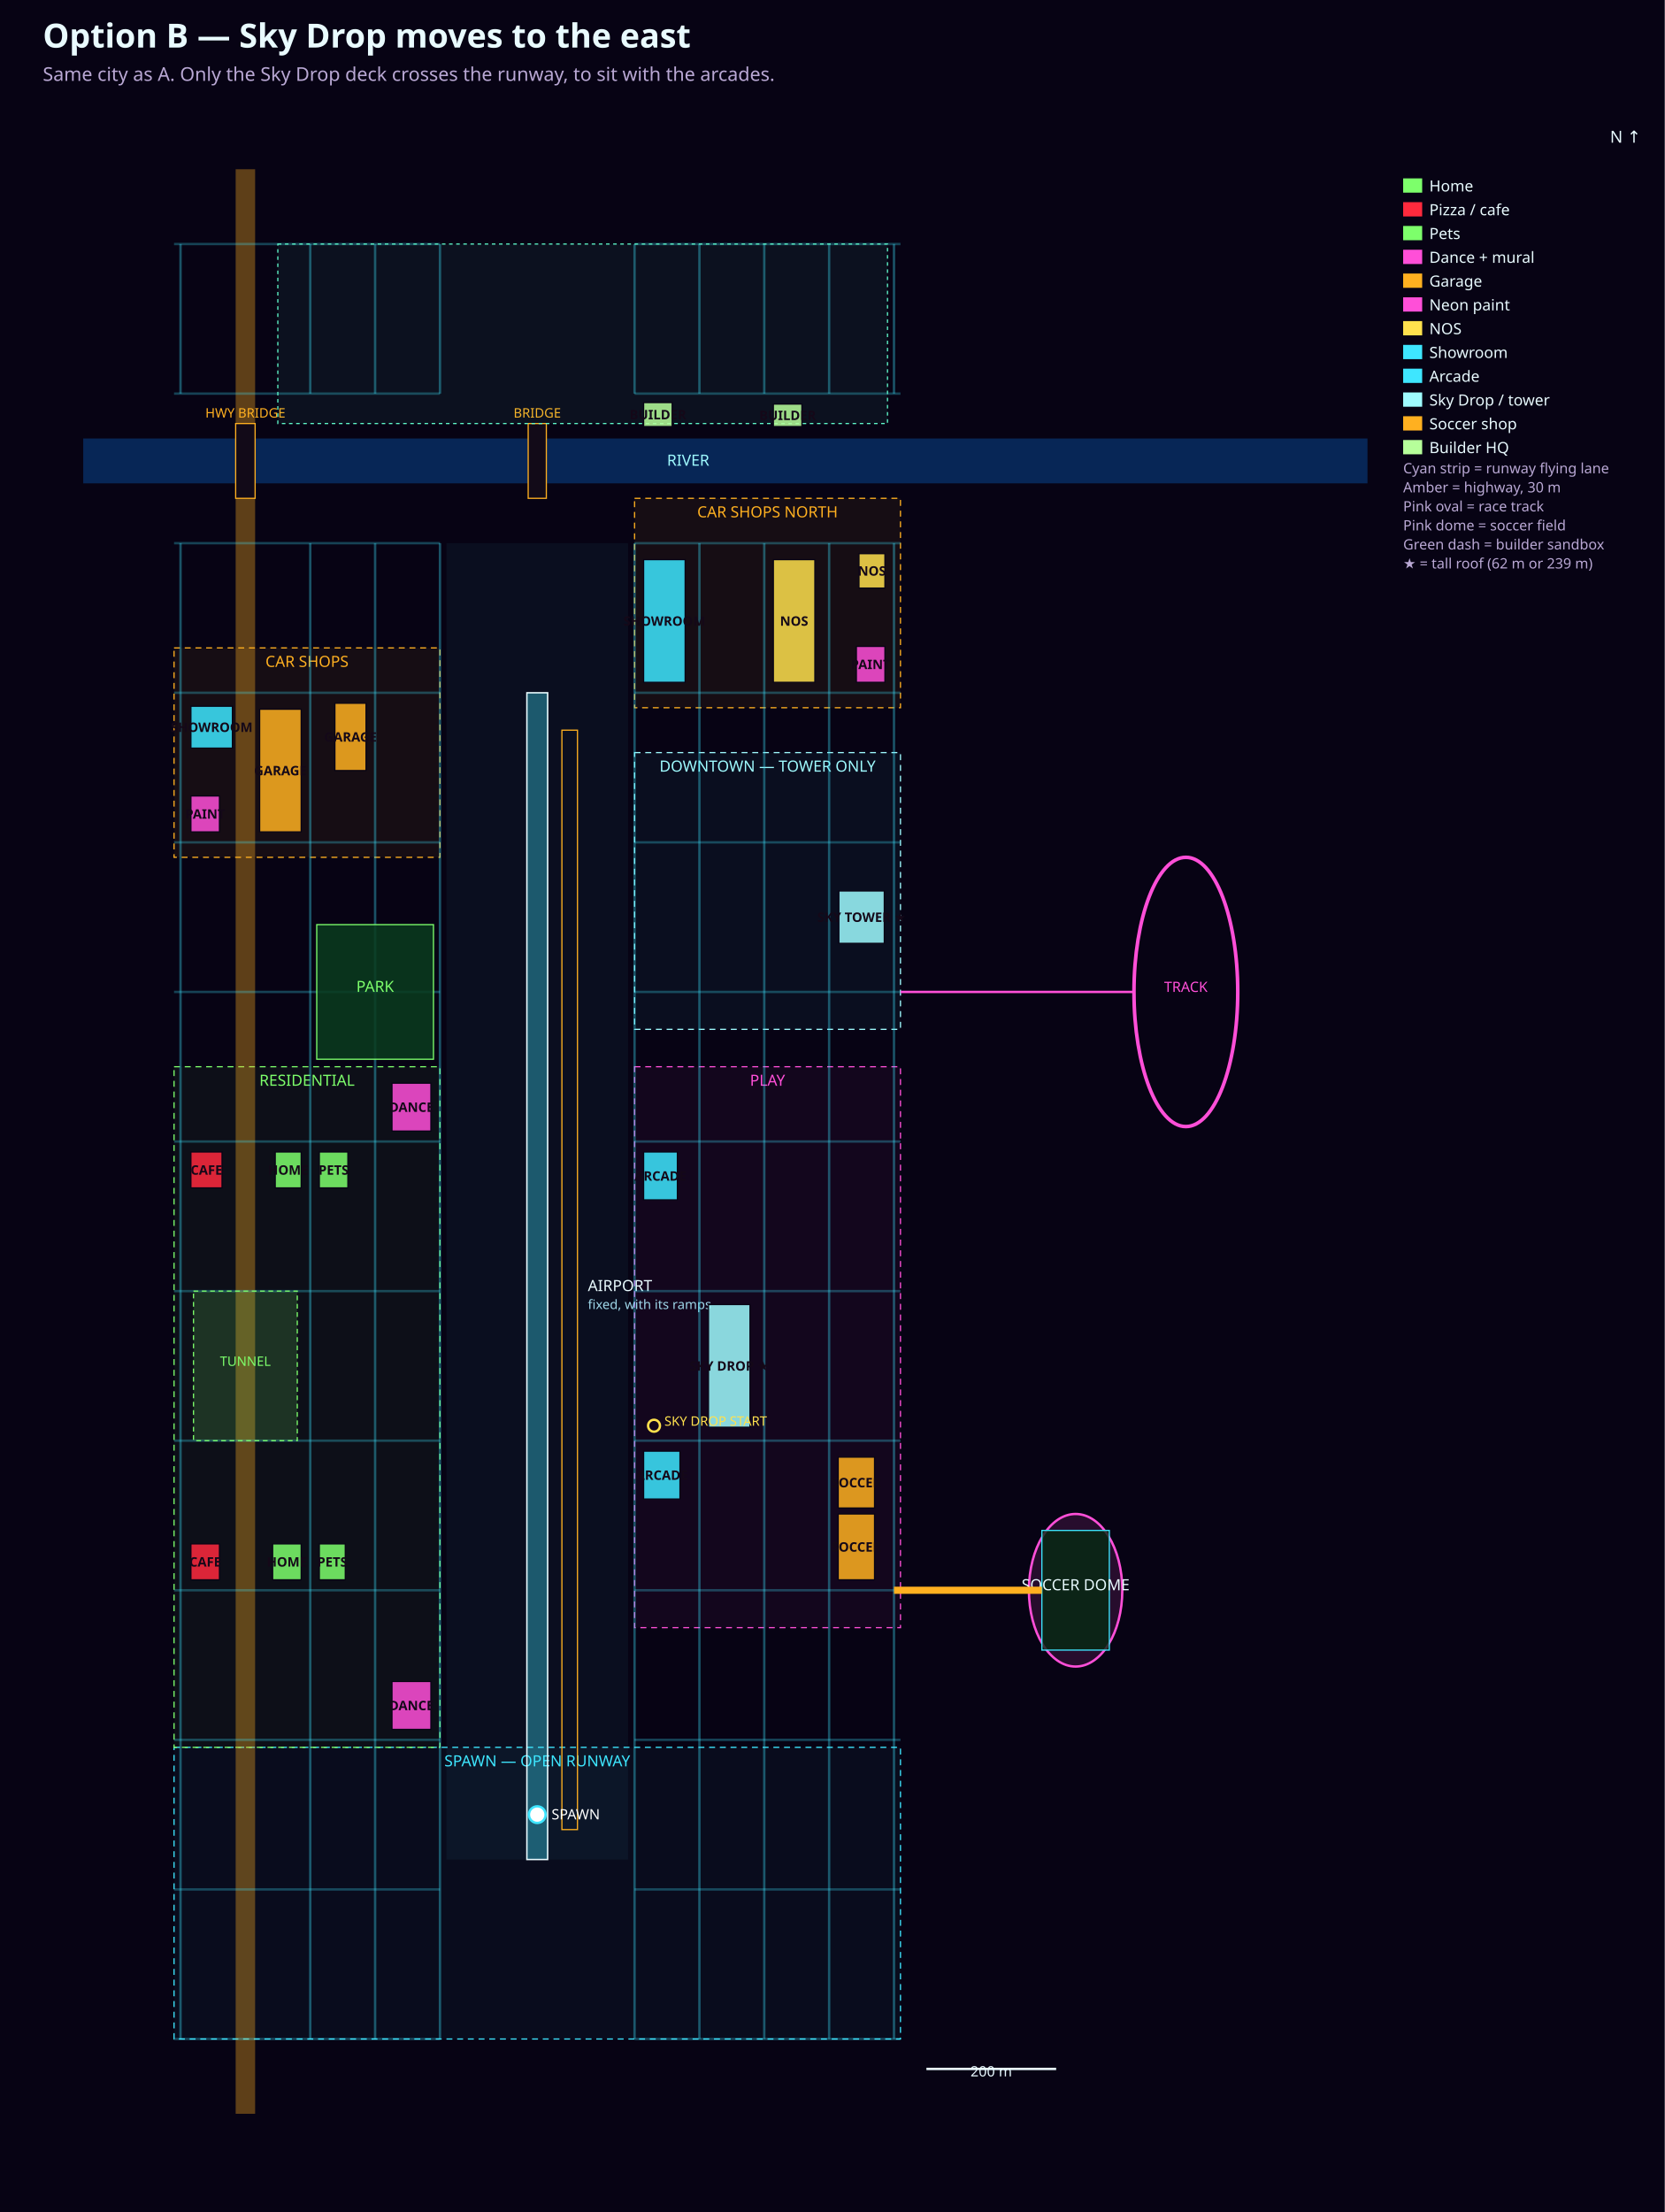
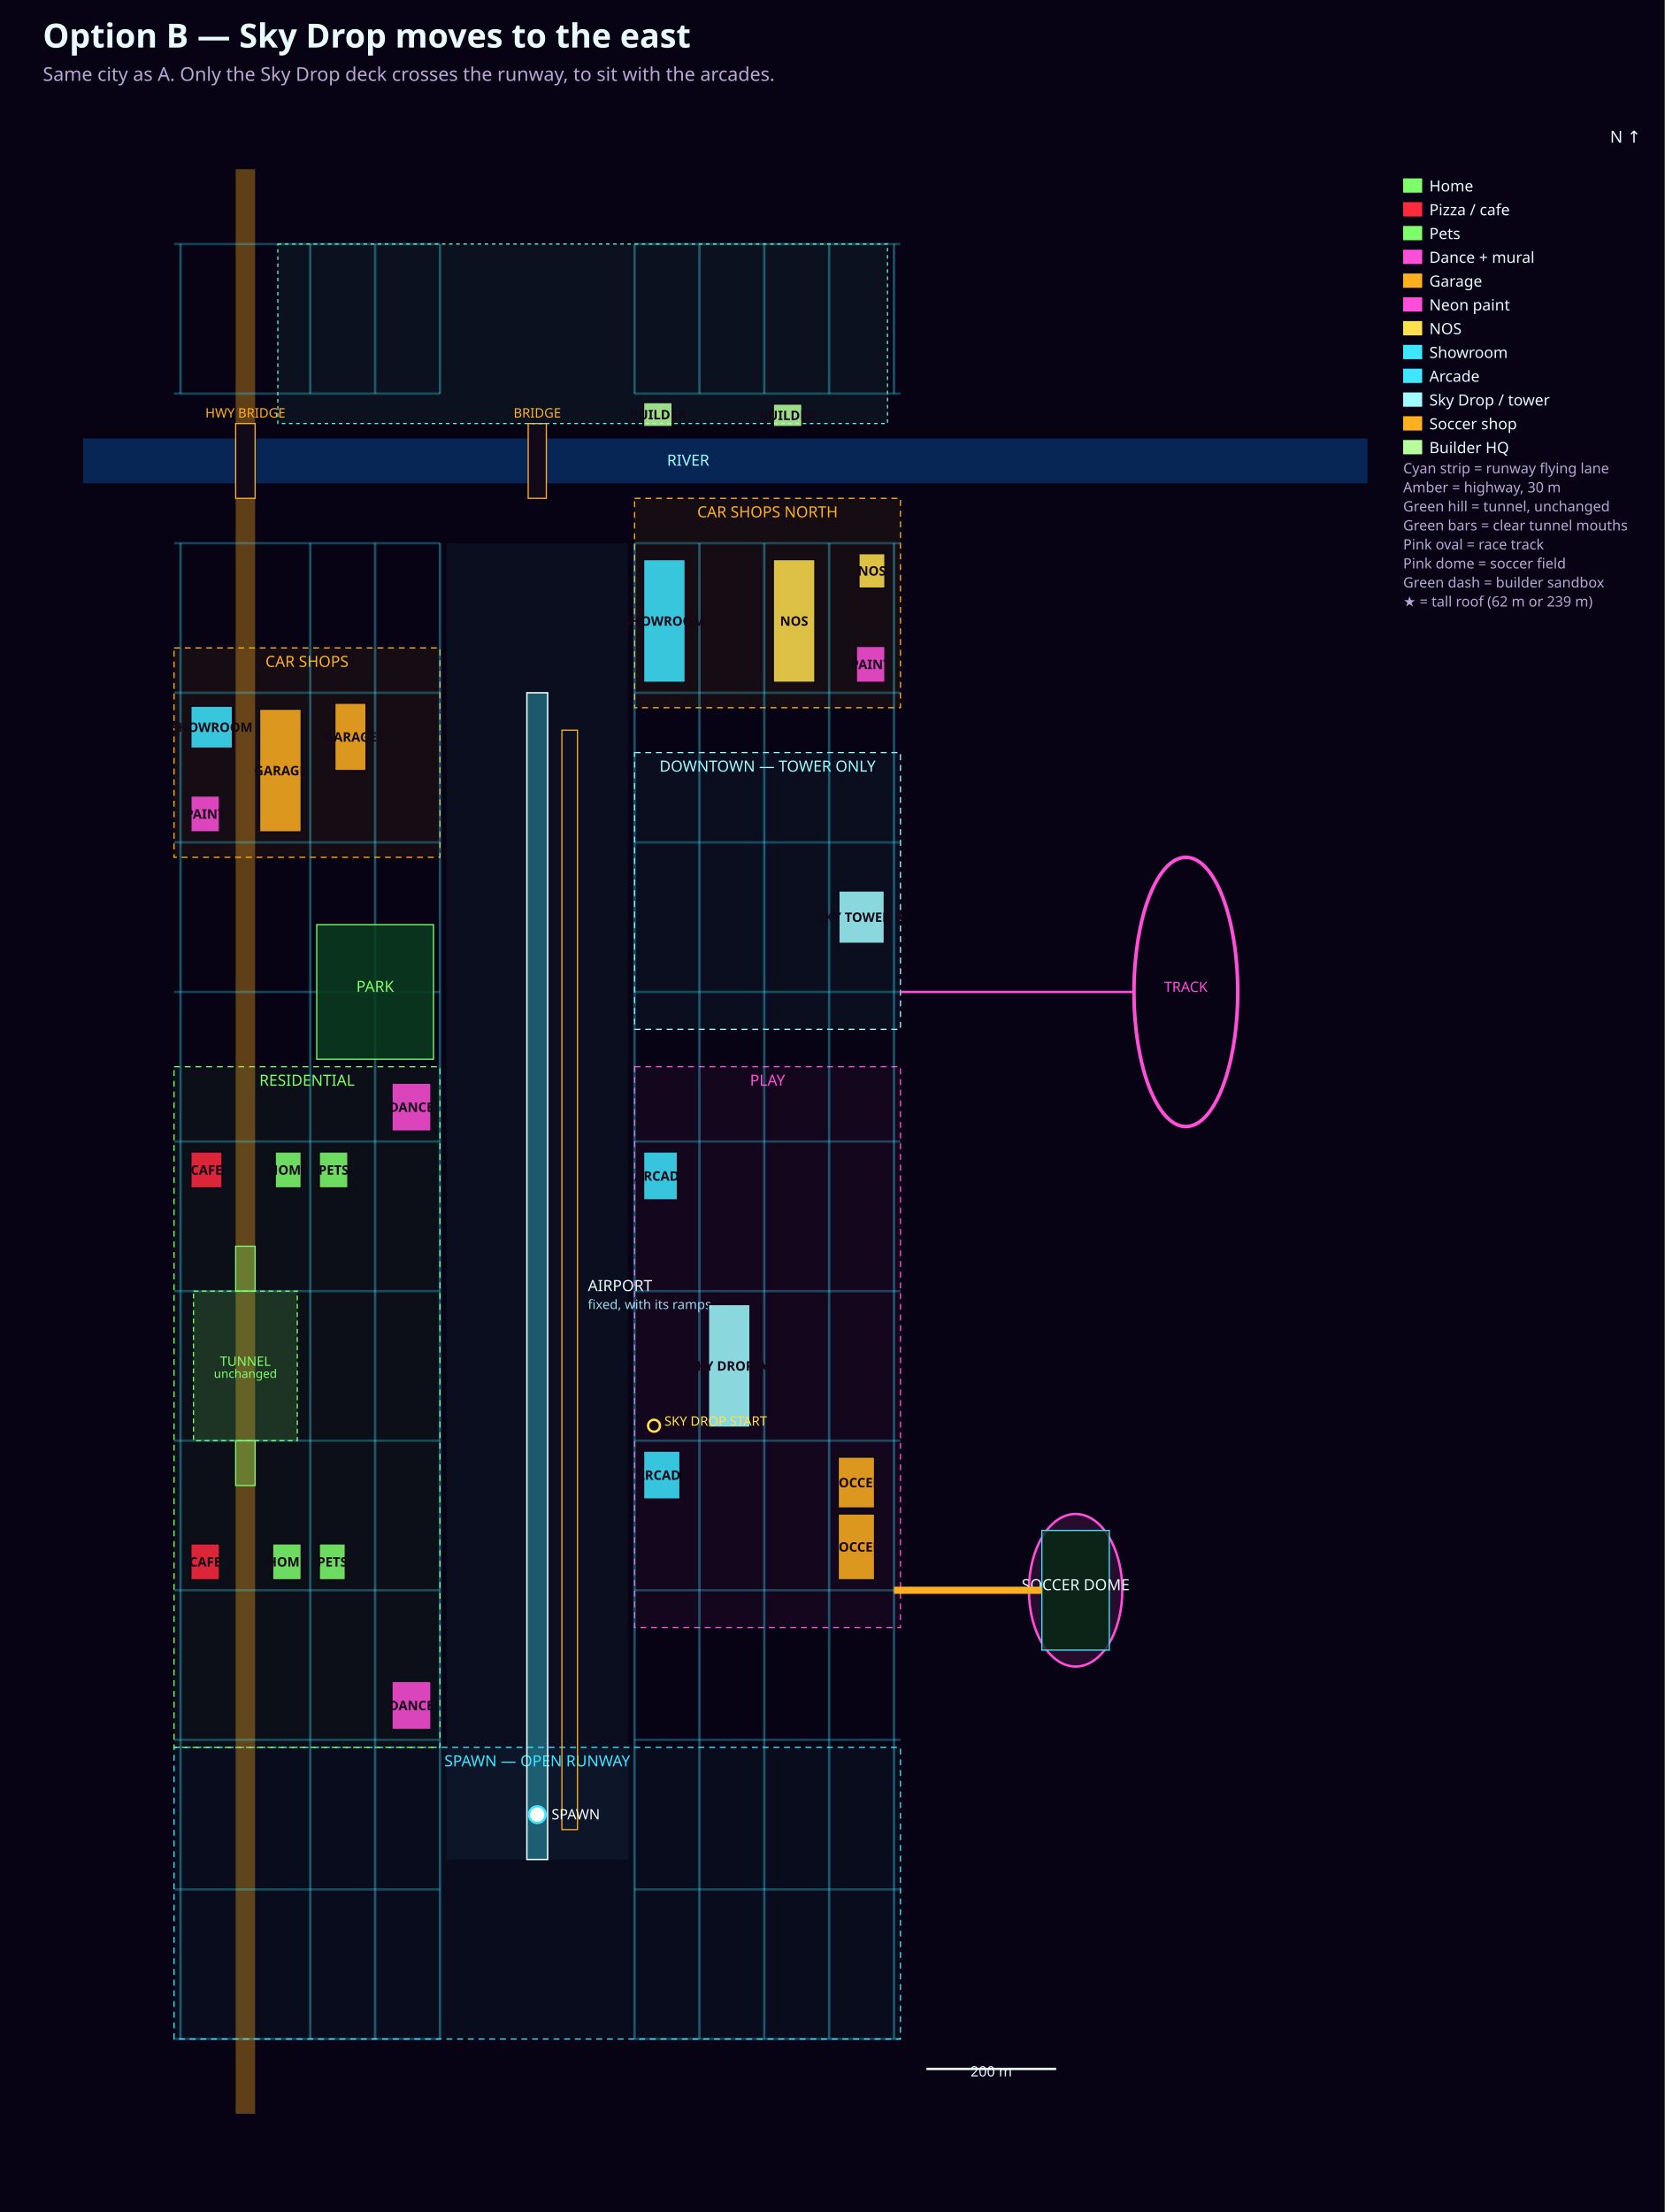
<svg xmlns="http://www.w3.org/2000/svg" width="1400" height="1860" viewBox="0 0 1400 1860">
  <rect width="1400" height="1860" fill="#070314" />
  <text x="36" y="40" fill="#e9fbff" font-family="ui-sans-serif,Segoe UI,sans-serif" font-size="28" font-weight="700">Option B — Sky Drop moves to the east</text>
  <text x="36" y="68" fill="#b9a8d4" font-family="ui-sans-serif,Segoe UI,sans-serif" font-size="16">Same city as A. Only the Sky Drop deck crosses the runway, to sit with the arcades.</text>
  <rect x="146.364" y="1469.267" width="610.909" height="245.267" fill="rgba(62,230,255,0.04)" stroke="#3ee6ff" stroke-dasharray="5 4" />
  <text x="451.818" y="1485.267" fill="#3ee6ff" font-size="13" font-family="ui-sans-serif,sans-serif" text-anchor="middle">SPAWN — OPEN RUNWAY</text>
  <rect x="146.364" y="896.978" width="223.636" height="572.289" fill="rgba(125,255,107,0.05)" stroke="#7dff6b" stroke-dasharray="5 4" />
  <text x="258.182" y="912.978" fill="#7dff6b" font-size="13" font-family="ui-sans-serif,sans-serif" text-anchor="middle">RESIDENTIAL</text>
  <rect x="146.364" y="544.8" width="223.636" height="176.089" fill="rgba(255,176,32,0.06)" stroke="#ffb020" stroke-dasharray="5 4" />
  <text x="258.182" y="560.8" fill="#ffb020" font-size="13" font-family="ui-sans-serif,sans-serif" text-anchor="middle">CAR SHOPS</text>
  <rect x="533.636" y="896.978" width="223.636" height="471.667" fill="rgba(255,79,216,0.05)" stroke="#ff4fd8" stroke-dasharray="5 4" />
  <text x="645.455" y="912.978" fill="#ff4fd8" font-size="13" font-family="ui-sans-serif,sans-serif" text-anchor="middle">PLAY</text>
  <rect x="533.636" y="632.844" width="223.636" height="232.689" fill="rgba(62,230,255,0.05)" stroke="#9ffbff" stroke-dasharray="5 4" />
  <text x="645.455" y="648.844" fill="#9ffbff" font-size="13" font-family="ui-sans-serif,sans-serif" text-anchor="middle">DOWNTOWN — TOWER ONLY</text>
  <rect x="533.636" y="419.022" width="223.636" height="176.089" fill="rgba(255,176,32,0.06)" stroke="#ffb020" stroke-dasharray="5 4" />
  <text x="645.455" y="435.022" fill="#ffb020" font-size="13" font-family="ui-sans-serif,sans-serif" text-anchor="middle">CAR SHOPS NORTH</text>
  <rect x="375.455" y="456.756" width="152.727" height="1106.844" fill="rgba(62,230,255,0.05)" stroke="none" />
  <rect x="443.091" y="582.533" width="17.455" height="981.067" fill="rgba(62,230,255,0.35)" stroke="#e9fbff" stroke-width="1.2" />
  <text x="494.364" y="1085.644" fill="#e9fbff" font-size="13" font-family="ui-sans-serif,sans-serif">AIRPORT</text>
  <text x="494.364" y="1100.738" fill="#9fd8ea" font-size="11" font-family="ui-sans-serif,sans-serif">fixed, with its ramps</text>
  <rect x="472.545" y="613.978" width="13.091" height="924.467" fill="none" stroke="#ffb020" stroke-width="1" />
  <rect x="198.182" y="142.311" width="16.364" height="1635.111" fill="rgba(255,176,32,0.35)" />
  <line x1="151.818" y1="1714.533" x2="151.818" y2="456.756" stroke="rgba(62,230,255,0.35)" stroke-width="2" />
  <line x1="151.818" y1="330.978" x2="151.818" y2="205.2" stroke="rgba(62,230,255,0.35)" stroke-width="2" />
  <line x1="260.909" y1="1714.533" x2="260.909" y2="456.756" stroke="rgba(62,230,255,0.35)" stroke-width="2" />
  <line x1="260.909" y1="330.978" x2="260.909" y2="205.2" stroke="rgba(62,230,255,0.35)" stroke-width="2" />
  <line x1="315.455" y1="1714.533" x2="315.455" y2="456.756" stroke="rgba(62,230,255,0.35)" stroke-width="2" />
  <line x1="315.455" y1="330.978" x2="315.455" y2="205.2" stroke="rgba(62,230,255,0.35)" stroke-width="2" />
  <line x1="370" y1="1714.533" x2="370" y2="456.756" stroke="rgba(62,230,255,0.35)" stroke-width="2" />
  <line x1="370" y1="330.978" x2="370" y2="205.2" stroke="rgba(62,230,255,0.35)" stroke-width="2" />
  <line x1="533.636" y1="1714.533" x2="533.636" y2="456.756" stroke="rgba(62,230,255,0.35)" stroke-width="2" />
  <line x1="533.636" y1="330.978" x2="533.636" y2="205.2" stroke="rgba(62,230,255,0.35)" stroke-width="2" />
  <line x1="588.182" y1="1714.533" x2="588.182" y2="456.756" stroke="rgba(62,230,255,0.35)" stroke-width="2" />
  <line x1="588.182" y1="330.978" x2="588.182" y2="205.2" stroke="rgba(62,230,255,0.35)" stroke-width="2" />
  <line x1="642.727" y1="1714.533" x2="642.727" y2="456.756" stroke="rgba(62,230,255,0.35)" stroke-width="2" />
  <line x1="642.727" y1="330.978" x2="642.727" y2="205.2" stroke="rgba(62,230,255,0.35)" stroke-width="2" />
  <line x1="697.273" y1="1714.533" x2="697.273" y2="456.756" stroke="rgba(62,230,255,0.35)" stroke-width="2" />
  <line x1="697.273" y1="330.978" x2="697.273" y2="205.2" stroke="rgba(62,230,255,0.35)" stroke-width="2" />
  <line x1="751.818" y1="1714.533" x2="751.818" y2="456.756" stroke="rgba(62,230,255,0.35)" stroke-width="2" />
  <line x1="751.818" y1="330.978" x2="751.818" y2="205.2" stroke="rgba(62,230,255,0.35)" stroke-width="2" />
  <line x1="146.364" y1="1714.533" x2="370" y2="1714.533" stroke="rgba(62,230,255,0.28)" stroke-width="2" />
  <line x1="533.636" y1="1714.533" x2="757.273" y2="1714.533" stroke="rgba(62,230,255,0.28)" stroke-width="2" />
  <line x1="146.364" y1="1588.756" x2="370" y2="1588.756" stroke="rgba(62,230,255,0.28)" stroke-width="2" />
  <line x1="533.636" y1="1588.756" x2="757.273" y2="1588.756" stroke="rgba(62,230,255,0.28)" stroke-width="2" />
  <line x1="146.364" y1="1462.978" x2="370" y2="1462.978" stroke="rgba(62,230,255,0.28)" stroke-width="2" />
  <line x1="533.636" y1="1462.978" x2="757.273" y2="1462.978" stroke="rgba(62,230,255,0.28)" stroke-width="2" />
  <line x1="146.364" y1="1337.2" x2="370" y2="1337.2" stroke="rgba(62,230,255,0.28)" stroke-width="2" />
  <line x1="533.636" y1="1337.2" x2="757.273" y2="1337.2" stroke="rgba(62,230,255,0.28)" stroke-width="2" />
  <line x1="146.364" y1="1211.422" x2="370" y2="1211.422" stroke="rgba(62,230,255,0.28)" stroke-width="2" />
  <line x1="533.636" y1="1211.422" x2="757.273" y2="1211.422" stroke="rgba(62,230,255,0.28)" stroke-width="2" />
  <line x1="146.364" y1="1085.644" x2="370" y2="1085.644" stroke="rgba(62,230,255,0.28)" stroke-width="2" />
  <line x1="533.636" y1="1085.644" x2="757.273" y2="1085.644" stroke="rgba(62,230,255,0.28)" stroke-width="2" />
  <line x1="146.364" y1="959.867" x2="370" y2="959.867" stroke="rgba(62,230,255,0.28)" stroke-width="2" />
  <line x1="533.636" y1="959.867" x2="757.273" y2="959.867" stroke="rgba(62,230,255,0.28)" stroke-width="2" />
  <line x1="146.364" y1="834.089" x2="370" y2="834.089" stroke="rgba(62,230,255,0.28)" stroke-width="2" />
  <line x1="533.636" y1="834.089" x2="757.273" y2="834.089" stroke="rgba(62,230,255,0.28)" stroke-width="2" />
  <line x1="146.364" y1="708.311" x2="370" y2="708.311" stroke="rgba(62,230,255,0.28)" stroke-width="2" />
  <line x1="533.636" y1="708.311" x2="757.273" y2="708.311" stroke="rgba(62,230,255,0.28)" stroke-width="2" />
  <line x1="146.364" y1="582.533" x2="370" y2="582.533" stroke="rgba(62,230,255,0.28)" stroke-width="2" />
  <line x1="533.636" y1="582.533" x2="757.273" y2="582.533" stroke="rgba(62,230,255,0.28)" stroke-width="2" />
  <line x1="146.364" y1="456.756" x2="370" y2="456.756" stroke="rgba(62,230,255,0.28)" stroke-width="2" />
  <line x1="533.636" y1="456.756" x2="757.273" y2="456.756" stroke="rgba(62,230,255,0.28)" stroke-width="2" />
  <line x1="146.364" y1="330.978" x2="370" y2="330.978" stroke="rgba(62,230,255,0.28)" stroke-width="2" />
  <line x1="533.636" y1="330.978" x2="757.273" y2="330.978" stroke="rgba(62,230,255,0.28)" stroke-width="2" />
  <line x1="146.364" y1="205.2" x2="370" y2="205.2" stroke="rgba(62,230,255,0.28)" stroke-width="2" />
  <line x1="533.636" y1="205.2" x2="757.273" y2="205.2" stroke="rgba(62,230,255,0.28)" stroke-width="2" />
  <rect x="70" y="368.711" width="1080" height="37.733" fill="rgba(8,40,90,0.95)" />
  <text x="560.909" y="391.578" fill="#9ffbff" font-size="13" font-family="ui-sans-serif,sans-serif">RIVER</text>
  <rect x="444.182" y="356.133" width="15.273" height="62.889" fill="#120a18" stroke="#ffb020" />
  <rect x="198.182" y="356.133" width="16.364" height="62.889" fill="#120a18" stroke="#ffb020" />
  <text x="451.818" y="351.102" fill="#ffb020" font-size="11" text-anchor="middle" font-family="ui-sans-serif,sans-serif">BRIDGE</text>
  <text x="206.364" y="351.102" fill="#ffb020" font-size="11" text-anchor="middle" font-family="ui-sans-serif,sans-serif">HWY BRIDGE</text>
  <rect x="162.727" y="1085.644" width="87.273" height="125.778" fill="rgba(125,255,107,0.15)" stroke="#7dff6b" stroke-dasharray="4 3" />
  <text x="206.364" y="1148.533" fill="#7dff6b" font-size="11" text-anchor="middle" font-family="ui-sans-serif,sans-serif">TUNNEL</text>
+   <text x="206.364" y="1158.596" fill="#7dff6b" font-size="10" text-anchor="middle" font-family="ui-sans-serif,sans-serif">unchanged</text>
+   <rect x="198.182" y="1211.422" width="16.364" height="37.733" fill="rgba(125,255,107,0.28)" stroke="#7dff6b" />
+   <rect x="198.182" y="1047.911" width="16.364" height="37.733" fill="rgba(125,255,107,0.28)" stroke="#7dff6b" />
  <rect x="266.364" y="777.489" width="98.182" height="113.2" fill="rgba(10,60,30,0.85)" stroke="#7dff6b" />
  <text x="315.455" y="834.089" fill="#7dff6b" font-size="13" text-anchor="middle" font-family="ui-sans-serif,sans-serif">PARK</text>
  <ellipse cx="904.545" cy="1337.2" rx="39.273" ry="64.147" fill="rgba(255,79,216,0.13)" stroke="#ff4fd8" stroke-width="2" />
  <rect x="876.182" y="1286.889" width="56.727" height="100.622" fill="rgba(6,42,18,0.8)" stroke="#3ee6ff" />
  <text x="904.545" y="1337.2" fill="#e9fbff" font-size="13" text-anchor="middle" font-family="ui-sans-serif,sans-serif">SOCCER DOME</text>
  <line x1="751.818" y1="1337.2" x2="876.182" y2="1337.2" stroke="#ffb020" stroke-width="6" />
  <ellipse cx="997.273" cy="834.089" rx="43.636" ry="113.2" fill="none" stroke="#ff4fd8" stroke-width="3" />
  <text x="997.273" y="834.089" fill="#ff4fd8" font-size="12" text-anchor="middle" font-family="ui-sans-serif,sans-serif">TRACK</text>
  <line x1="757.273" y1="834.089" x2="953.636" y2="834.089" stroke="#ff4fd8" stroke-width="2" />
  <rect x="233.636" y="205.2" width="512.727" height="150.933" fill="rgba(94,246,200,0.06)" stroke="#5ef6c8" stroke-dasharray="3 3" />
  <rect x="218.364" y="596.369" width="34.909" height="103.138" fill="#ffb020" fill-opacity="0.85" stroke="#070314" stroke-width="1" />
  <text x="235.818" y="651.938" fill="#140818" font-size="11" font-weight="700" text-anchor="middle" font-family="ui-sans-serif,sans-serif">GARAGE</text>
  <rect x="595.818" y="1096.964" width="34.909" height="103.138" fill="#9ffbff" fill-opacity="0.85" stroke="#070314" stroke-width="1" />
  <text x="613.273" y="1152.533" fill="#140818" font-size="11" font-weight="700" text-anchor="middle" font-family="ui-sans-serif,sans-serif">SKY DROP ★</text>
  <rect x="541.273" y="470.591" width="34.909" height="103.138" fill="#3ee6ff" fill-opacity="0.85" stroke="#070314" stroke-width="1" />
  <text x="558.727" y="526.16" fill="#140818" font-size="11" font-weight="700" text-anchor="middle" font-family="ui-sans-serif,sans-serif">SHOWROOM</text>
  <rect x="650.364" y="470.591" width="34.909" height="103.138" fill="#ffe14d" fill-opacity="0.85" stroke="#070314" stroke-width="1" />
  <text x="667.818" y="526.16" fill="#140818" font-size="11" font-weight="700" text-anchor="middle" font-family="ui-sans-serif,sans-serif">NOS</text>
  <rect x="705.455" y="749.189" width="38.182" height="44.022" fill="#9ffbff" fill-opacity="0.85" stroke="#070314" stroke-width="1" />
  <text x="724.545" y="775.2" fill="#140818" font-size="11" font-weight="700" text-anchor="middle" font-family="ui-sans-serif,sans-serif">SKY TOWER ★</text>
  <rect x="229.273" y="1298.209" width="24" height="30.187" fill="#7dff6b" fill-opacity="0.85" stroke="#070314" stroke-width="1" />
  <text x="241.273" y="1317.302" fill="#140818" font-size="11" font-weight="700" text-anchor="middle" font-family="ui-sans-serif,sans-serif">HOME</text>
  <rect x="160.545" y="593.853" width="34.909" height="35.218" fill="#3ee6ff" fill-opacity="0.85" stroke="#070314" stroke-width="1" />
  <text x="178" y="615.462" fill="#140818" font-size="11" font-weight="700" text-anchor="middle" font-family="ui-sans-serif,sans-serif">SHOWROOM</text>
  <rect x="722.364" y="465.56" width="21.818" height="28.929" fill="#ffe14d" fill-opacity="0.85" stroke="#070314" stroke-width="1" />
  <text x="733.273" y="484.024" fill="#140818" font-size="11" font-weight="700" text-anchor="middle" font-family="ui-sans-serif,sans-serif">NOS</text>
  <rect x="281.636" y="591.338" width="26.182" height="56.6" fill="#ffb020" fill-opacity="0.85" stroke="#070314" stroke-width="1" />
  <text x="294.727" y="623.638" fill="#140818" font-size="11" font-weight="700" text-anchor="middle" font-family="ui-sans-serif,sans-serif">GARAGE</text>
  <rect x="160.545" y="669.32" width="24" height="30.187" fill="#ff4fd8" fill-opacity="0.85" stroke="#070314" stroke-width="1" />
  <text x="172.545" y="688.413" fill="#140818" font-size="11" font-weight="700" text-anchor="middle" font-family="ui-sans-serif,sans-serif">PAINT</text>
  <rect x="720.182" y="543.542" width="24" height="30.187" fill="#ff4fd8" fill-opacity="0.85" stroke="#070314" stroke-width="1" />
  <text x="732.182" y="562.636" fill="#140818" font-size="11" font-weight="700" text-anchor="middle" font-family="ui-sans-serif,sans-serif">PAINT</text>
  <rect x="329.636" y="1413.924" width="32.727" height="40.249" fill="#ff4fd8" fill-opacity="0.85" stroke="#070314" stroke-width="1" />
  <text x="346" y="1438.049" fill="#140818" font-size="11" font-weight="700" text-anchor="middle" font-family="ui-sans-serif,sans-serif">DANCE</text>
  <rect x="541.273" y="1220.227" width="30.545" height="40.249" fill="#3ee6ff" fill-opacity="0.85" stroke="#070314" stroke-width="1" />
  <text x="556.545" y="1244.351" fill="#140818" font-size="11" font-weight="700" text-anchor="middle" font-family="ui-sans-serif,sans-serif">ARCADE</text>
  <rect x="231.455" y="968.671" width="21.818" height="30.187" fill="#7dff6b" fill-opacity="0.85" stroke="#070314" stroke-width="1" />
  <text x="242.364" y="987.764" fill="#140818" font-size="11" font-weight="700" text-anchor="middle" font-family="ui-sans-serif,sans-serif">HOME</text>
  <rect x="268.545" y="1298.209" width="21.818" height="30.187" fill="#7dff6b" fill-opacity="0.85" stroke="#070314" stroke-width="1" />
  <text x="279.455" y="1317.302" fill="#140818" font-size="11" font-weight="700" text-anchor="middle" font-family="ui-sans-serif,sans-serif">PETS</text>
  <rect x="268.545" y="968.671" width="24" height="30.187" fill="#7dff6b" fill-opacity="0.85" stroke="#070314" stroke-width="1" />
  <text x="280.545" y="987.764" fill="#140818" font-size="11" font-weight="700" text-anchor="middle" font-family="ui-sans-serif,sans-serif">PETS</text>
  <rect x="160.545" y="1298.209" width="24" height="30.187" fill="#ff2a3d" fill-opacity="0.85" stroke="#070314" stroke-width="1" />
  <text x="172.545" y="1317.302" fill="#140818" font-size="11" font-weight="700" text-anchor="middle" font-family="ui-sans-serif,sans-serif">CAFE</text>
  <rect x="329.636" y="910.813" width="32.727" height="40.249" fill="#ff4fd8" fill-opacity="0.85" stroke="#070314" stroke-width="1" />
  <text x="346" y="934.938" fill="#140818" font-size="11" font-weight="700" text-anchor="middle" font-family="ui-sans-serif,sans-serif">DANCE</text>
  <rect x="160.545" y="968.671" width="26.182" height="30.187" fill="#ff2a3d" fill-opacity="0.85" stroke="#070314" stroke-width="1" />
  <text x="173.636" y="987.764" fill="#140818" font-size="11" font-weight="700" text-anchor="middle" font-family="ui-sans-serif,sans-serif">CAFE</text>
  <rect x="541.273" y="968.671" width="28.364" height="40.249" fill="#3ee6ff" fill-opacity="0.85" stroke="#070314" stroke-width="1" />
  <text x="555.455" y="992.796" fill="#140818" font-size="11" font-weight="700" text-anchor="middle" font-family="ui-sans-serif,sans-serif">ARCADE</text>
  <rect x="704.909" y="1273.053" width="30.545" height="55.342" fill="#ffb020" fill-opacity="0.85" stroke="#070314" stroke-width="1" />
  <text x="720.182" y="1304.724" fill="#140818" font-size="11" font-weight="700" text-anchor="middle" font-family="ui-sans-serif,sans-serif">SOCCER</text>
  <rect x="704.909" y="1225.258" width="30.545" height="42.764" fill="#ffb020" fill-opacity="0.85" stroke="#070314" stroke-width="1" />
  <text x="720.182" y="1250.64" fill="#140818" font-size="11" font-weight="700" text-anchor="middle" font-family="ui-sans-serif,sans-serif">SOCCER</text>
  <rect x="541.273" y="338.524" width="24" height="20.124" fill="#b6ff9a" fill-opacity="0.85" stroke="#070314" stroke-width="1" />
  <text x="553.273" y="352.587" fill="#140818" font-size="11" font-weight="700" text-anchor="middle" font-family="ui-sans-serif,sans-serif">BUILDER</text>
  <rect x="650.364" y="339.782" width="24" height="18.867" fill="#b6ff9a" fill-opacity="0.85" stroke="#070314" stroke-width="1" />
  <text x="662.364" y="353.216" fill="#140818" font-size="11" font-weight="700" text-anchor="middle" font-family="ui-sans-serif,sans-serif">BUILDER</text>
  <circle cx="451.818" cy="1525.867" r="7" fill="#fff" stroke="#3ee6ff" stroke-width="2" />
  <text x="463.818" y="1529.867" fill="#fff" font-size="12" font-family="ui-sans-serif,sans-serif">SPAWN</text>
  <circle cx="550" cy="1198.844" r="5" fill="none" stroke="#ffe14d" stroke-width="2" />
  <text x="558.727" y="1198.844" fill="#ffe14d" font-size="11" font-family="ui-sans-serif,sans-serif">SKY DROP START</text>
  <line x1="779.091" y1="1739.689" x2="888.182" y2="1739.689" stroke="#e9fbff" stroke-width="2" />
  <text x="833.636" y="1745.978" fill="#e9fbff" font-size="12" text-anchor="middle" font-family="ui-sans-serif,sans-serif">200 m</text>
  <text x="1380" y="120" fill="#e9fbff" font-size="14" text-anchor="end" font-family="ui-sans-serif,sans-serif">N ↑</text>
  <rect x="1180" y="150" width="16" height="12" fill="#7dff6b" />
  <text x="1202" y="161" fill="#e9fbff" font-size="13" font-family="ui-sans-serif,sans-serif">Home</text>
  <rect x="1180" y="170" width="16" height="12" fill="#ff2a3d" />
  <text x="1202" y="181" fill="#e9fbff" font-size="13" font-family="ui-sans-serif,sans-serif">Pizza / cafe</text>
  <rect x="1180" y="190" width="16" height="12" fill="#7dff6b" />
  <text x="1202" y="201" fill="#e9fbff" font-size="13" font-family="ui-sans-serif,sans-serif">Pets</text>
  <rect x="1180" y="210" width="16" height="12" fill="#ff4fd8" />
  <text x="1202" y="221" fill="#e9fbff" font-size="13" font-family="ui-sans-serif,sans-serif">Dance + mural</text>
  <rect x="1180" y="230" width="16" height="12" fill="#ffb020" />
  <text x="1202" y="241" fill="#e9fbff" font-size="13" font-family="ui-sans-serif,sans-serif">Garage</text>
  <rect x="1180" y="250" width="16" height="12" fill="#ff4fd8" />
  <text x="1202" y="261" fill="#e9fbff" font-size="13" font-family="ui-sans-serif,sans-serif">Neon paint</text>
  <rect x="1180" y="270" width="16" height="12" fill="#ffe14d" />
  <text x="1202" y="281" fill="#e9fbff" font-size="13" font-family="ui-sans-serif,sans-serif">NOS</text>
  <rect x="1180" y="290" width="16" height="12" fill="#3ee6ff" />
  <text x="1202" y="301" fill="#e9fbff" font-size="13" font-family="ui-sans-serif,sans-serif">Showroom</text>
  <rect x="1180" y="310" width="16" height="12" fill="#3ee6ff" />
  <text x="1202" y="321" fill="#e9fbff" font-size="13" font-family="ui-sans-serif,sans-serif">Arcade</text>
  <rect x="1180" y="330" width="16" height="12" fill="#9ffbff" />
  <text x="1202" y="341" fill="#e9fbff" font-size="13" font-family="ui-sans-serif,sans-serif">Sky Drop / tower</text>
  <rect x="1180" y="350" width="16" height="12" fill="#ffb020" />
  <text x="1202" y="361" fill="#e9fbff" font-size="13" font-family="ui-sans-serif,sans-serif">Soccer shop</text>
  <rect x="1180" y="370" width="16" height="12" fill="#b6ff9a" />
  <text x="1202" y="381" fill="#e9fbff" font-size="13" font-family="ui-sans-serif,sans-serif">Builder HQ</text>
  <text x="1180" y="398" fill="#b9a8d4" font-size="12" font-family="ui-sans-serif,sans-serif">Cyan strip = runway flying lane</text>
  <text x="1180" y="414" fill="#b9a8d4" font-size="12" font-family="ui-sans-serif,sans-serif">Amber = highway, 30 m</text>
-   <text x="1180" y="430" fill="#b9a8d4" font-size="12" font-family="ui-sans-serif,sans-serif">Pink oval = race track</text>
-   <text x="1180" y="446" fill="#b9a8d4" font-size="12" font-family="ui-sans-serif,sans-serif">Pink dome = soccer field</text>
-   <text x="1180" y="462" fill="#b9a8d4" font-size="12" font-family="ui-sans-serif,sans-serif">Green dash = builder sandbox</text>
-   <text x="1180" y="478" fill="#b9a8d4" font-size="12" font-family="ui-sans-serif,sans-serif">★ = tall roof (62 m or 239 m)</text>
+   <text x="1180" y="430" fill="#b9a8d4" font-size="12" font-family="ui-sans-serif,sans-serif">Green hill = tunnel, unchanged</text>
+   <text x="1180" y="446" fill="#b9a8d4" font-size="12" font-family="ui-sans-serif,sans-serif">Green bars = clear tunnel mouths</text>
+   <text x="1180" y="462" fill="#b9a8d4" font-size="12" font-family="ui-sans-serif,sans-serif">Pink oval = race track</text>
+   <text x="1180" y="478" fill="#b9a8d4" font-size="12" font-family="ui-sans-serif,sans-serif">Pink dome = soccer field</text>
+   <text x="1180" y="494" fill="#b9a8d4" font-size="12" font-family="ui-sans-serif,sans-serif">Green dash = builder sandbox</text>
+   <text x="1180" y="510" fill="#b9a8d4" font-size="12" font-family="ui-sans-serif,sans-serif">★ = tall roof (62 m or 239 m)</text>
</svg>
